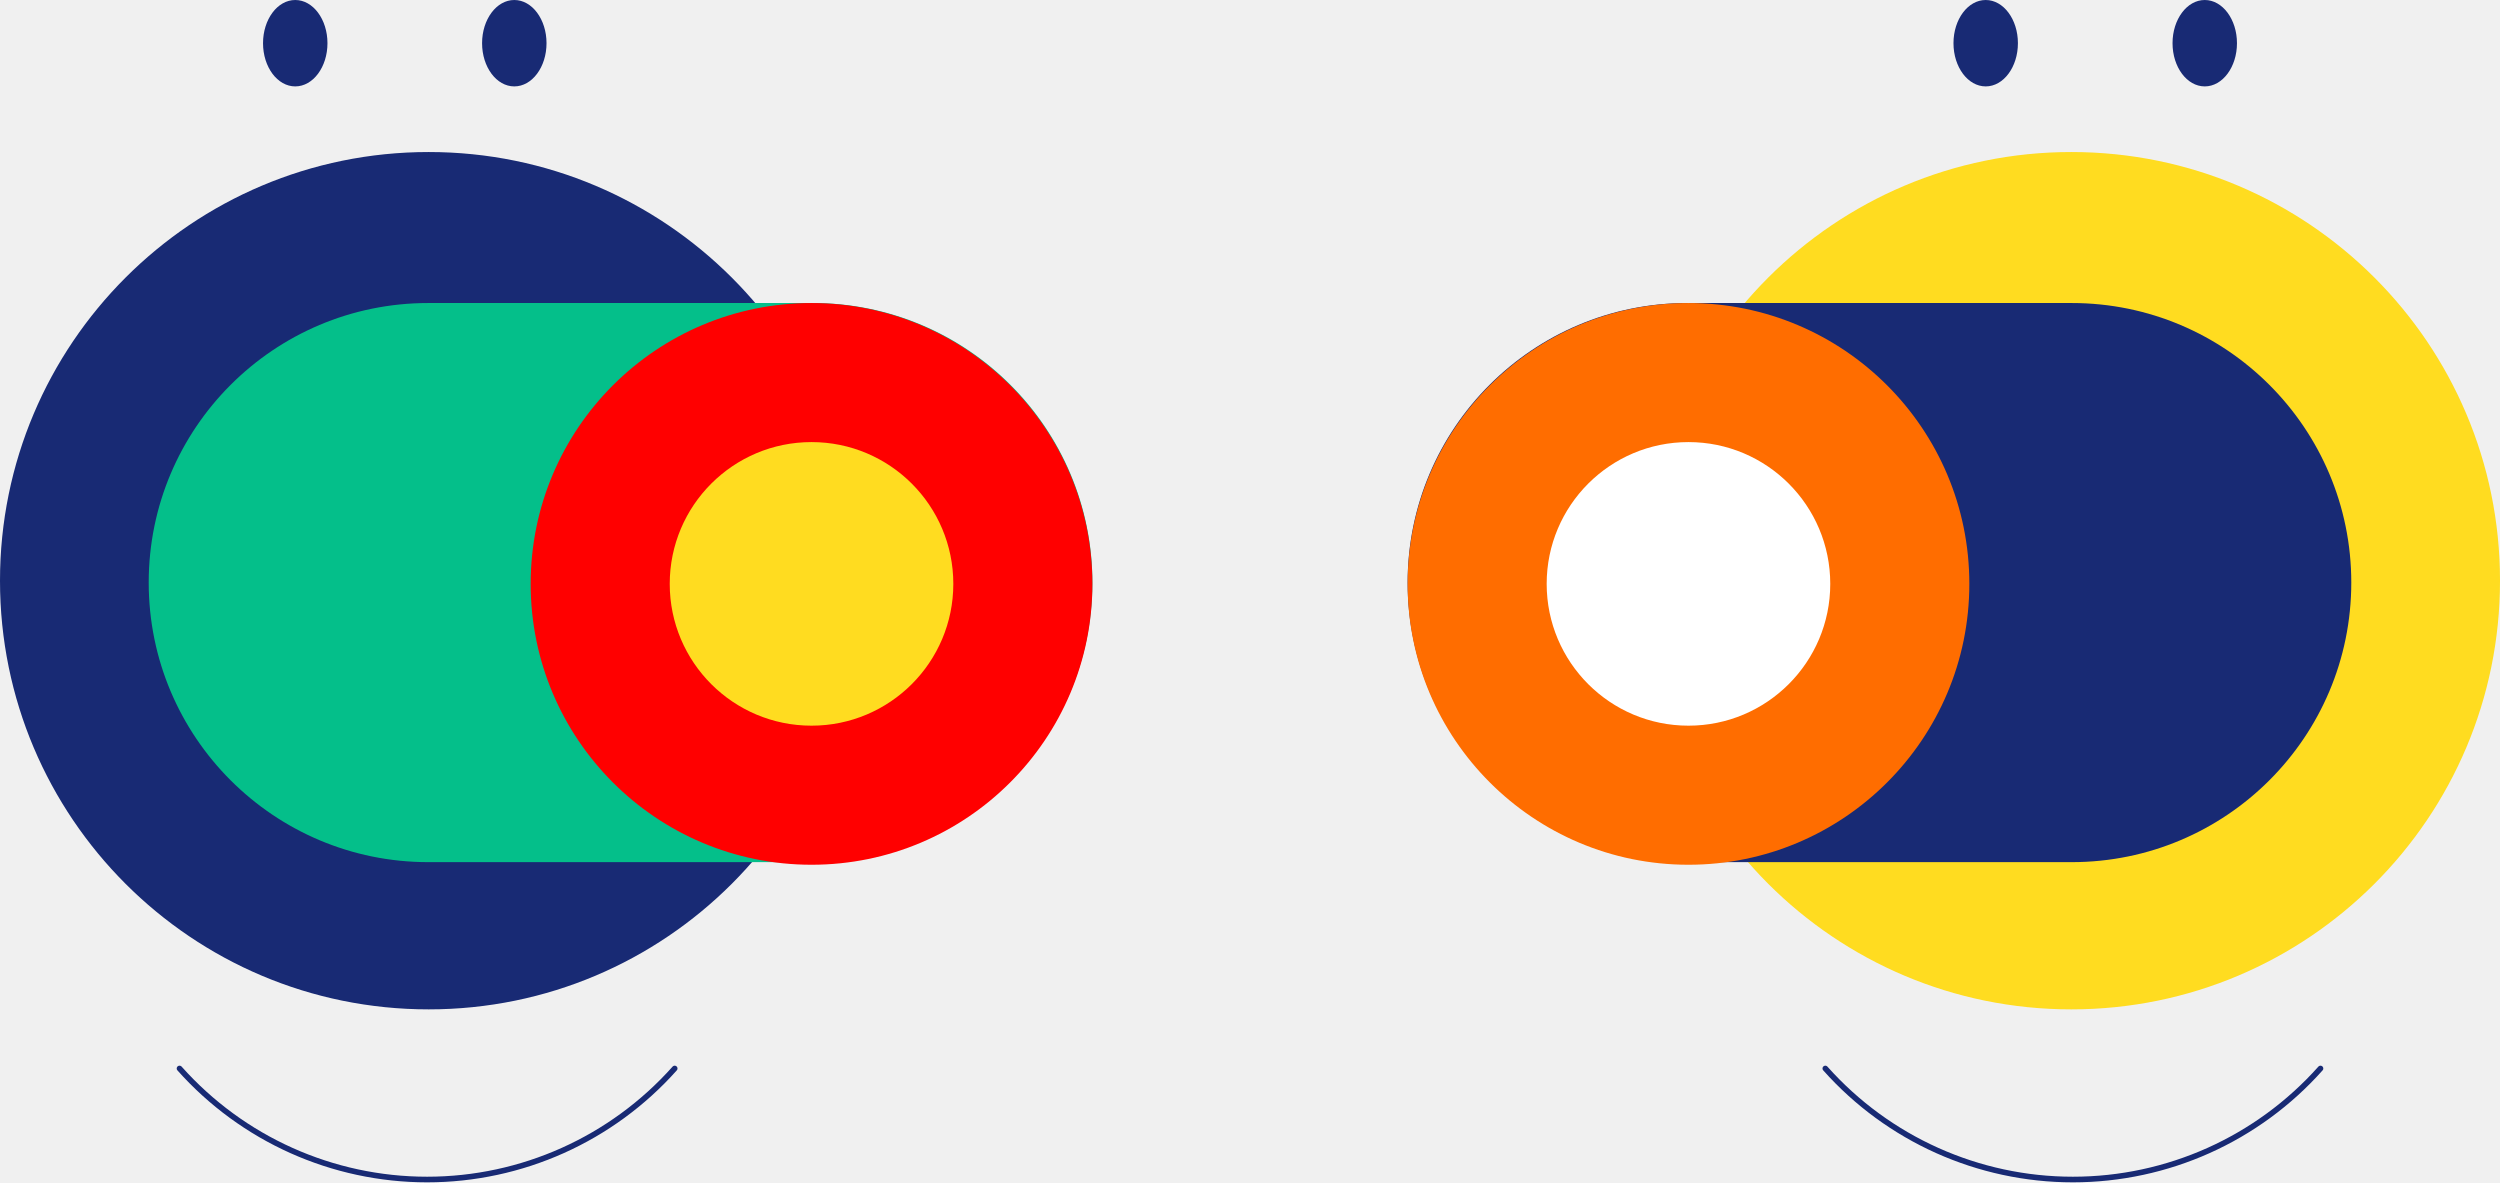
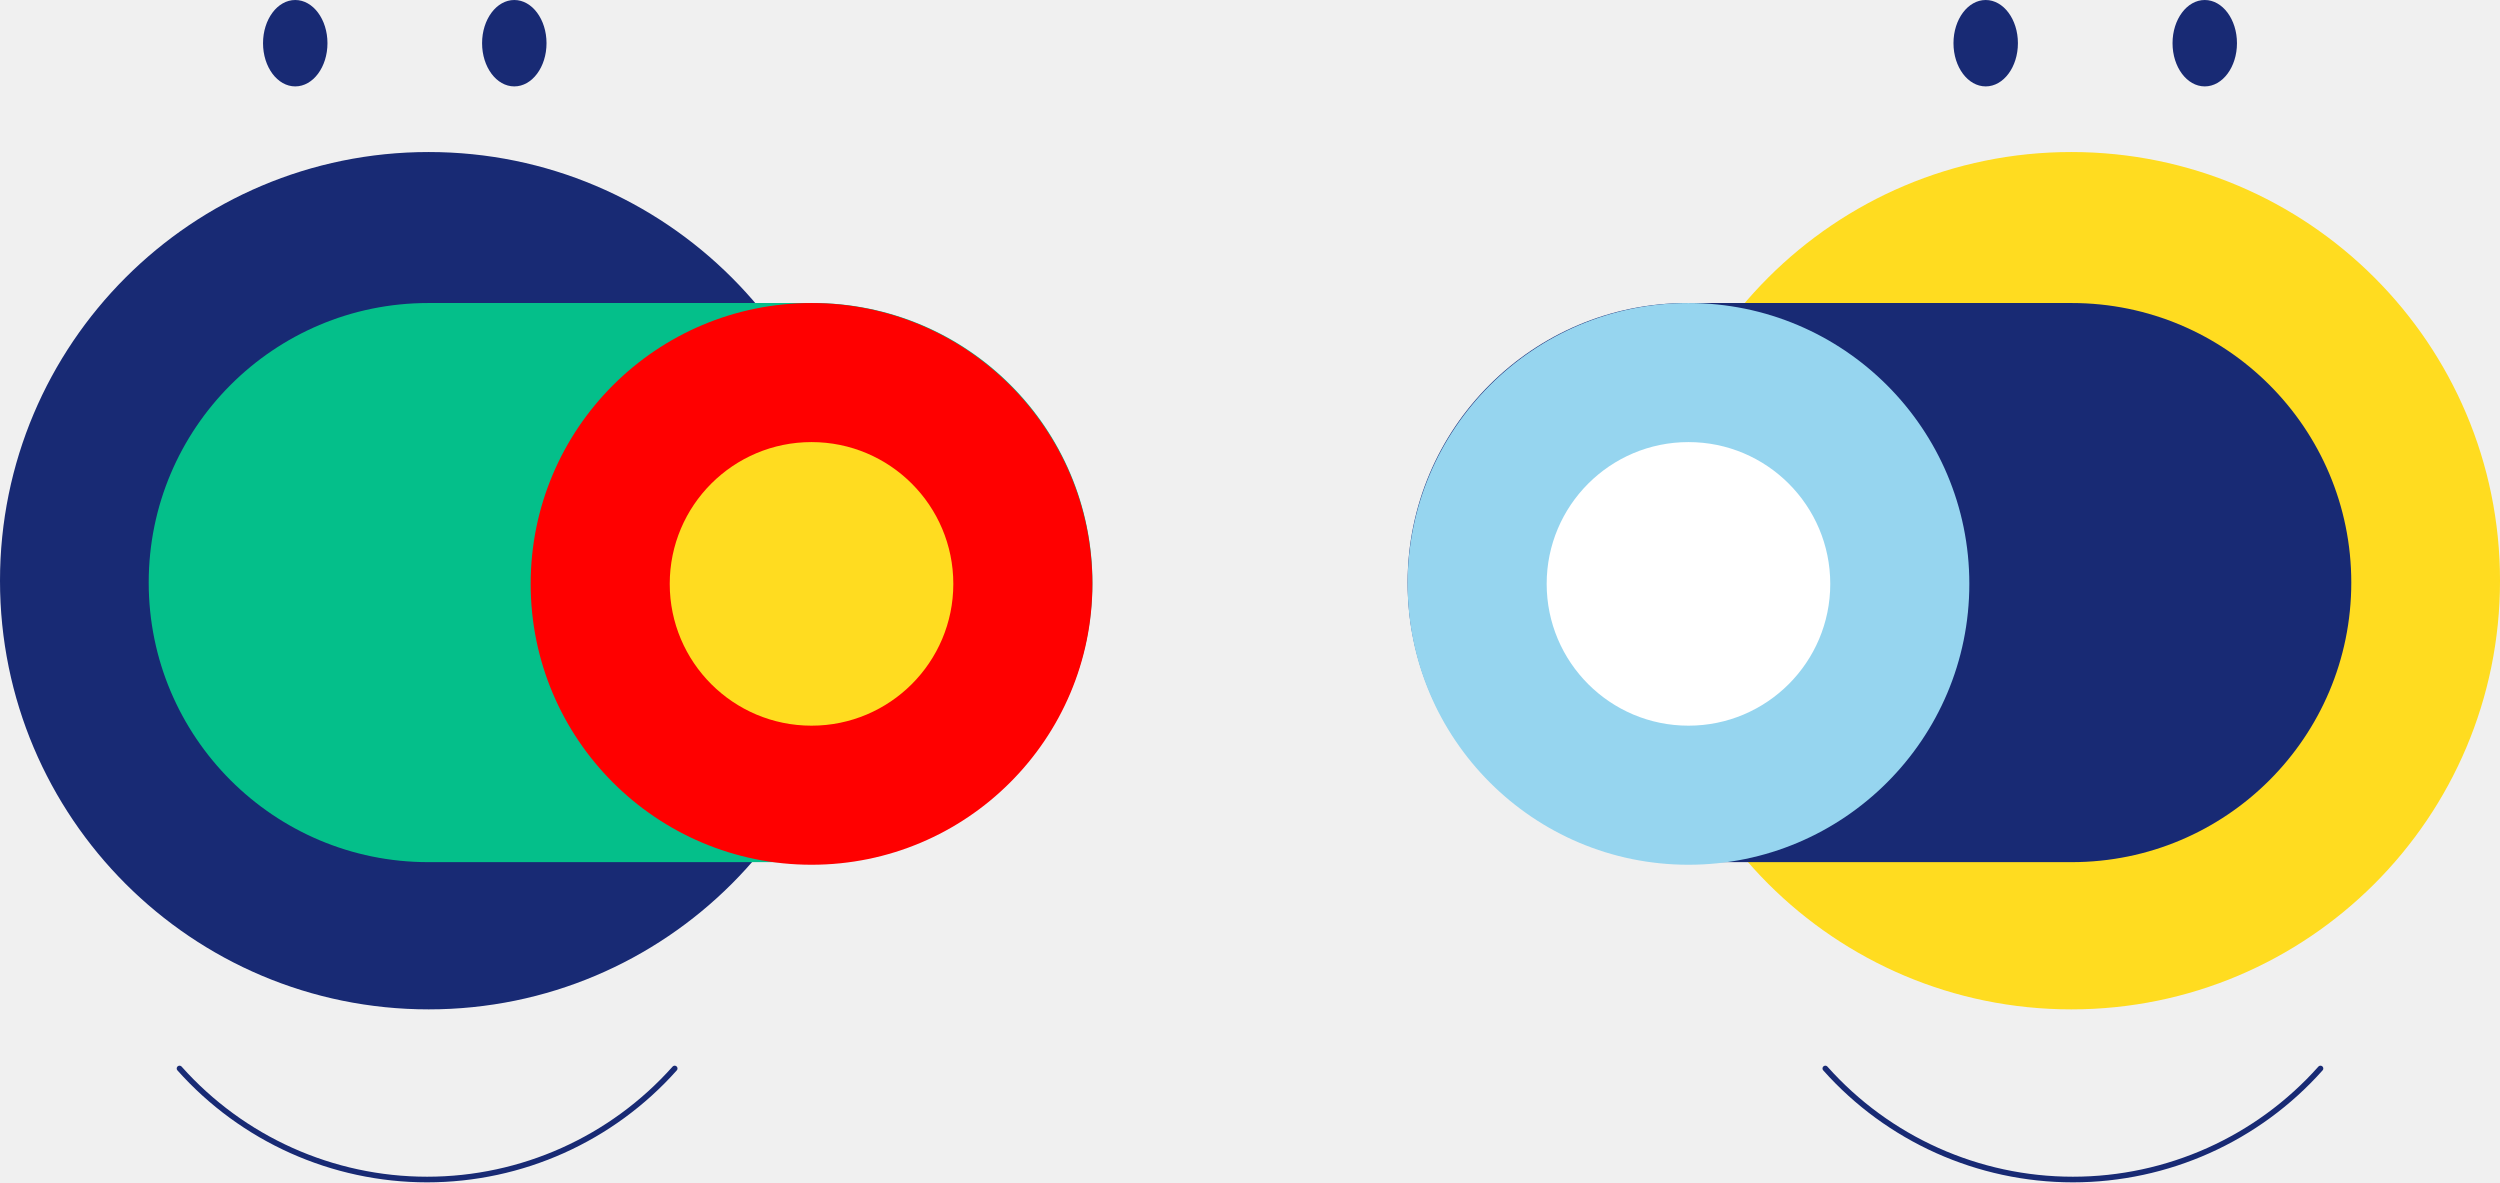
<svg xmlns="http://www.w3.org/2000/svg" width="444.015" height="209.996" viewBox="0 0 444.015 209.996">
  <g transform="translate(308 15824.555)">
    <g transform="translate(-58 -15824.555)">
      <g transform="translate(0 27.001)">
        <path d="M76.135,0A76.135,76.135,0,1,1,0,76.135,76.135,76.135,0,0,1,76.135,0Z" transform="translate(41.746)" fill="#ffdc20" />
        <g transform="translate(0 26.818)">
          <g transform="translate(0)">
            <rect width="167.603" height="99.303" rx="49.651" fill="#182a74" />
-             <circle cx="49.883" cy="49.883" r="49.883" fill="#ff6d00" />
+             <circle cx="49.883" cy="49.883" r="49.883" fill="#96d5ef" />
            <circle cx="25.183" cy="25.183" r="25.183" transform="translate(24.699 24.699)" fill="#fff" />
          </g>
        </g>
      </g>
      <g transform="translate(96.95)">
        <ellipse cx="5.722" cy="7.673" rx="5.722" ry="7.673" transform="translate(38.905)" fill="#182a74" />
        <ellipse cx="5.722" cy="7.673" rx="5.722" ry="7.673" fill="#182a74" />
      </g>
      <g transform="translate(74.187 189.77)">
        <g transform="translate(0 0)">
          <path d="M366.523,911.815a58.883,58.883,0,0,0,87.945,0" transform="translate(-366.523 -911.815)" fill="none" stroke="#182a74" stroke-linecap="round" stroke-miterlimit="10" stroke-width="1" />
        </g>
      </g>
    </g>
    <g transform="translate(-308 -15824.555)">
      <g transform="translate(0 27.001)">
        <path d="M76.135,0A76.135,76.135,0,1,0,152.27,76.135,76.135,76.135,0,0,0,76.135,0Z" transform="translate(0)" fill="#182a74" />
        <g transform="translate(26.412 26.818)">
          <rect width="167.603" height="99.303" rx="49.651" fill="#04bf8a" />
          <path d="M49.883,0A49.883,49.883,0,1,1,0,49.883,49.883,49.883,0,0,1,49.883,0Z" transform="translate(67.838)" fill="red" />
          <ellipse cx="25.183" cy="25.183" rx="25.183" ry="25.183" transform="translate(92.537 24.699)" fill="#ffdc20" />
        </g>
      </g>
      <g transform="translate(46.716)">
        <ellipse cx="5.722" cy="7.673" rx="5.722" ry="7.673" transform="translate(0)" fill="#182a74" />
        <ellipse cx="5.722" cy="7.673" rx="5.722" ry="7.673" transform="translate(38.905)" fill="#182a74" />
      </g>
      <g transform="translate(31.883 189.77)">
        <g transform="translate(0 0)">
          <path d="M454.468,911.815a58.883,58.883,0,0,1-87.945,0" transform="translate(-366.523 -911.815)" fill="none" stroke="#182a74" stroke-linecap="round" stroke-miterlimit="10" stroke-width="1" />
        </g>
      </g>
    </g>
  </g>
</svg>
